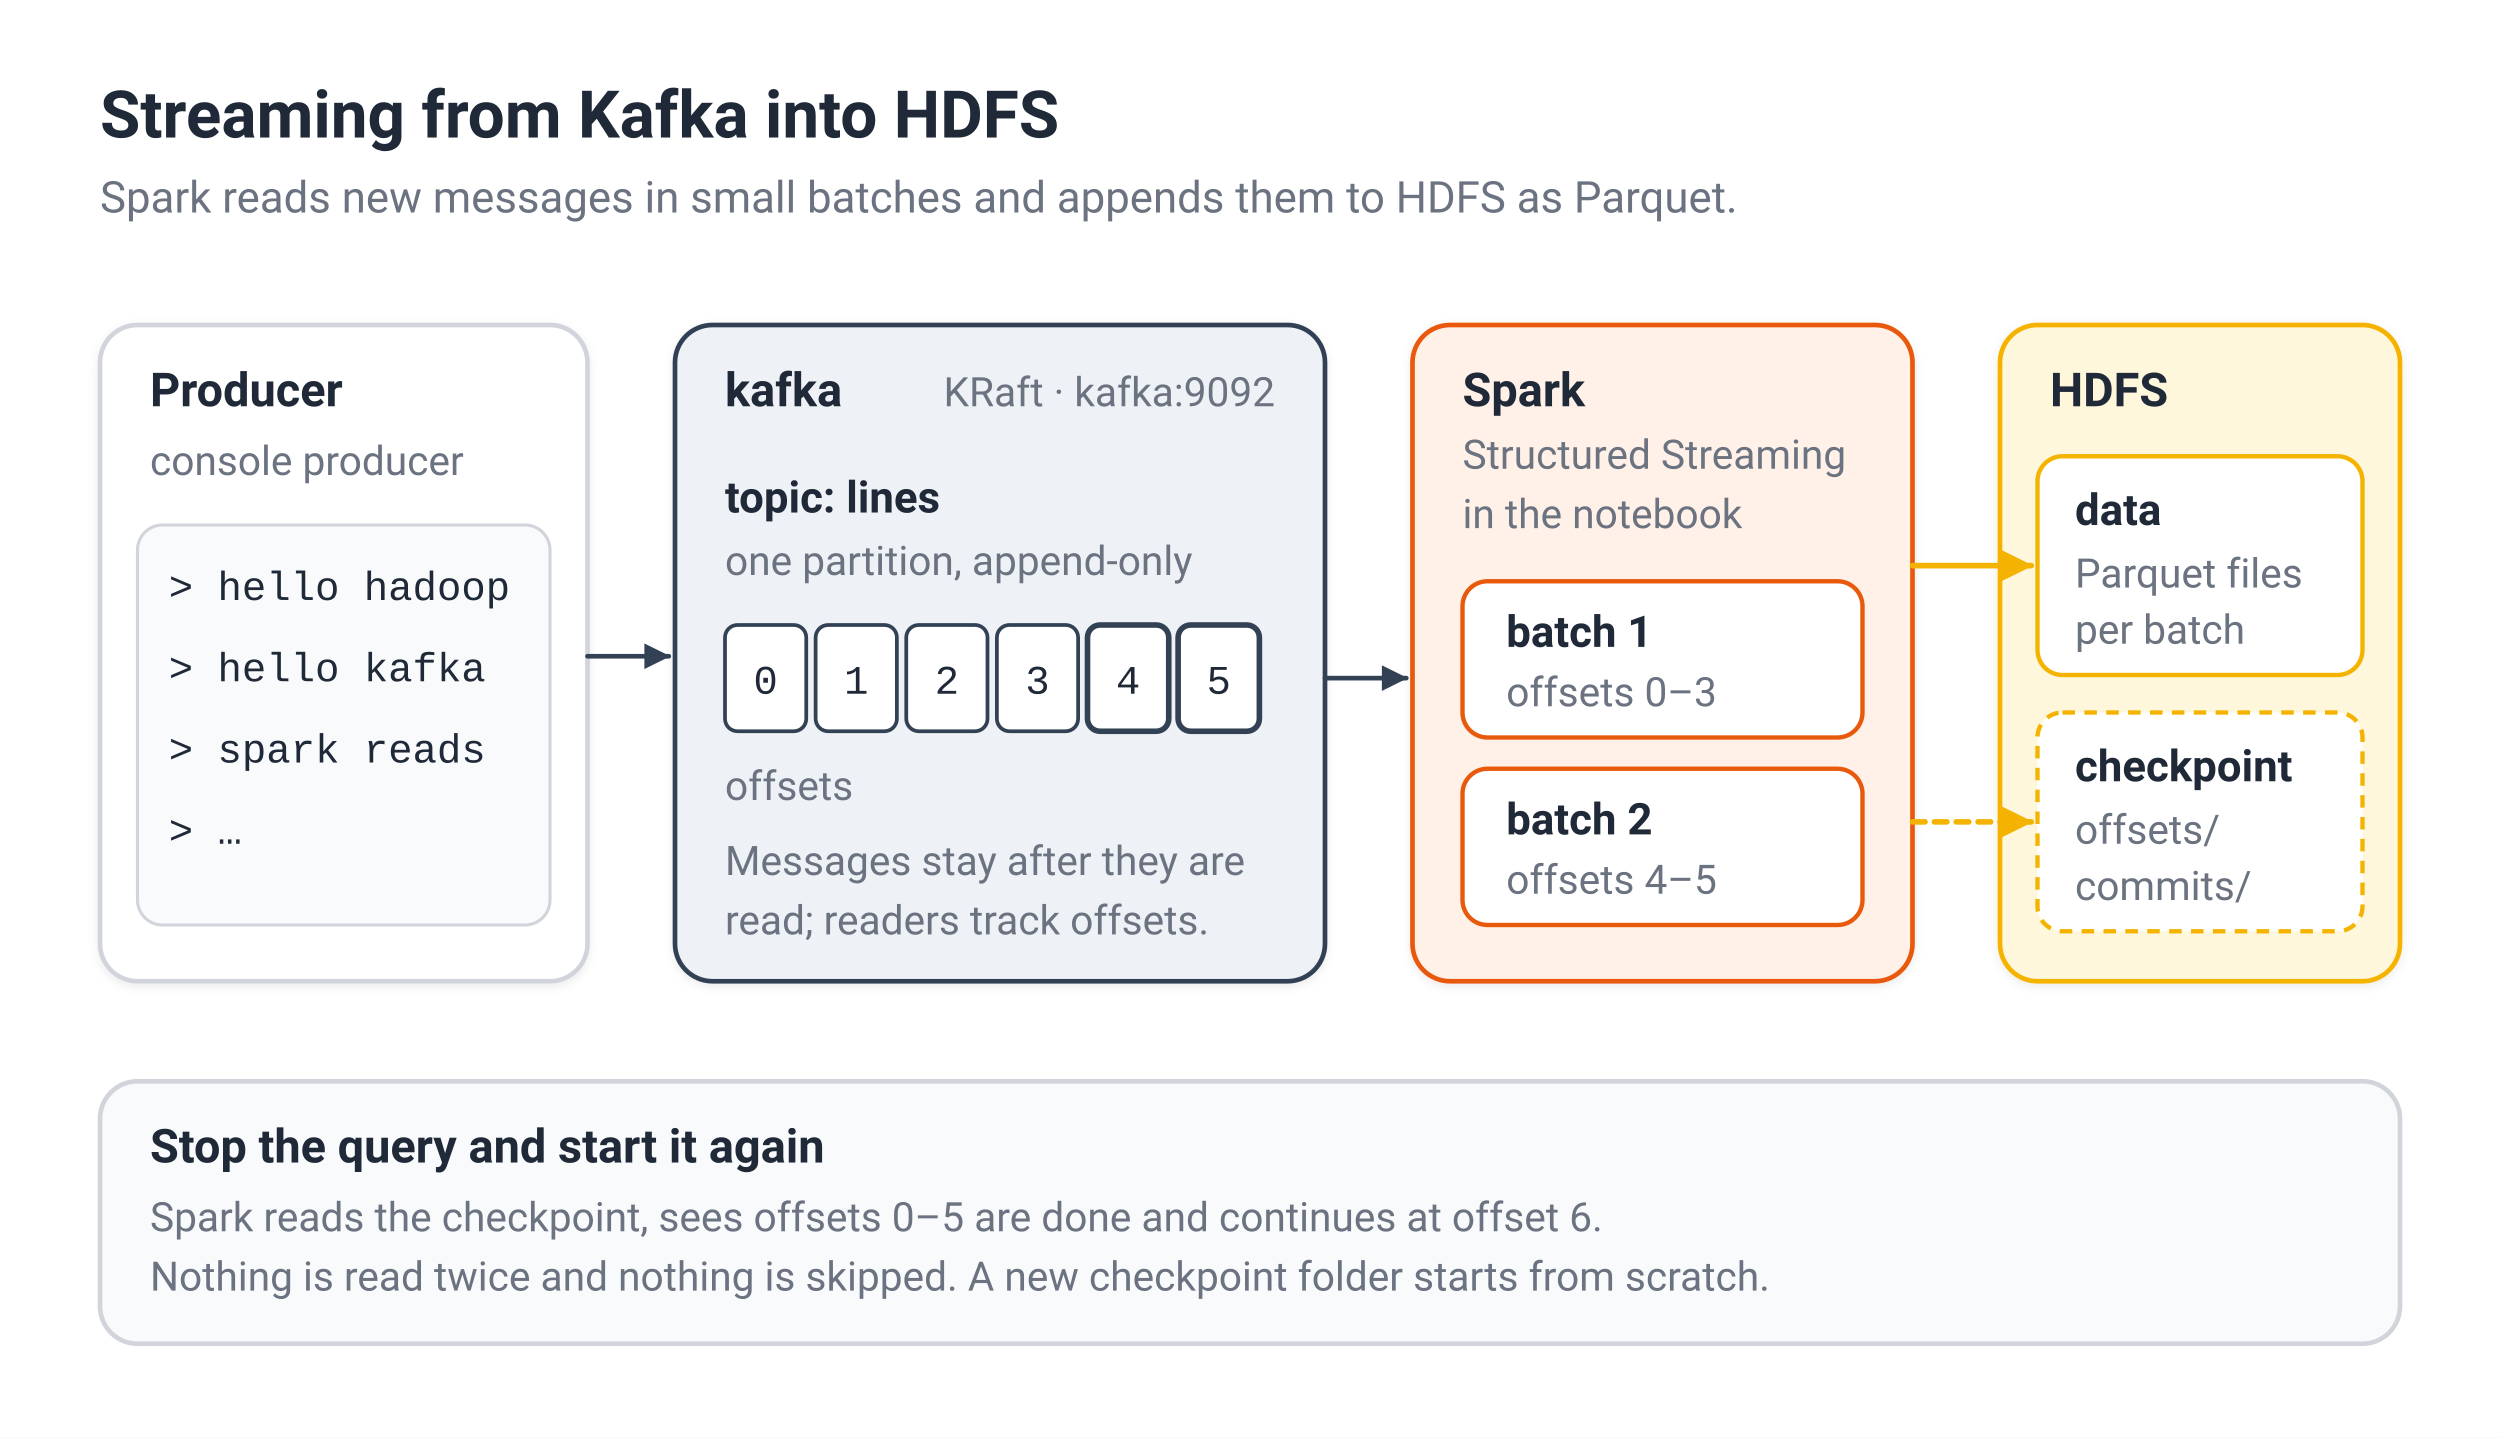
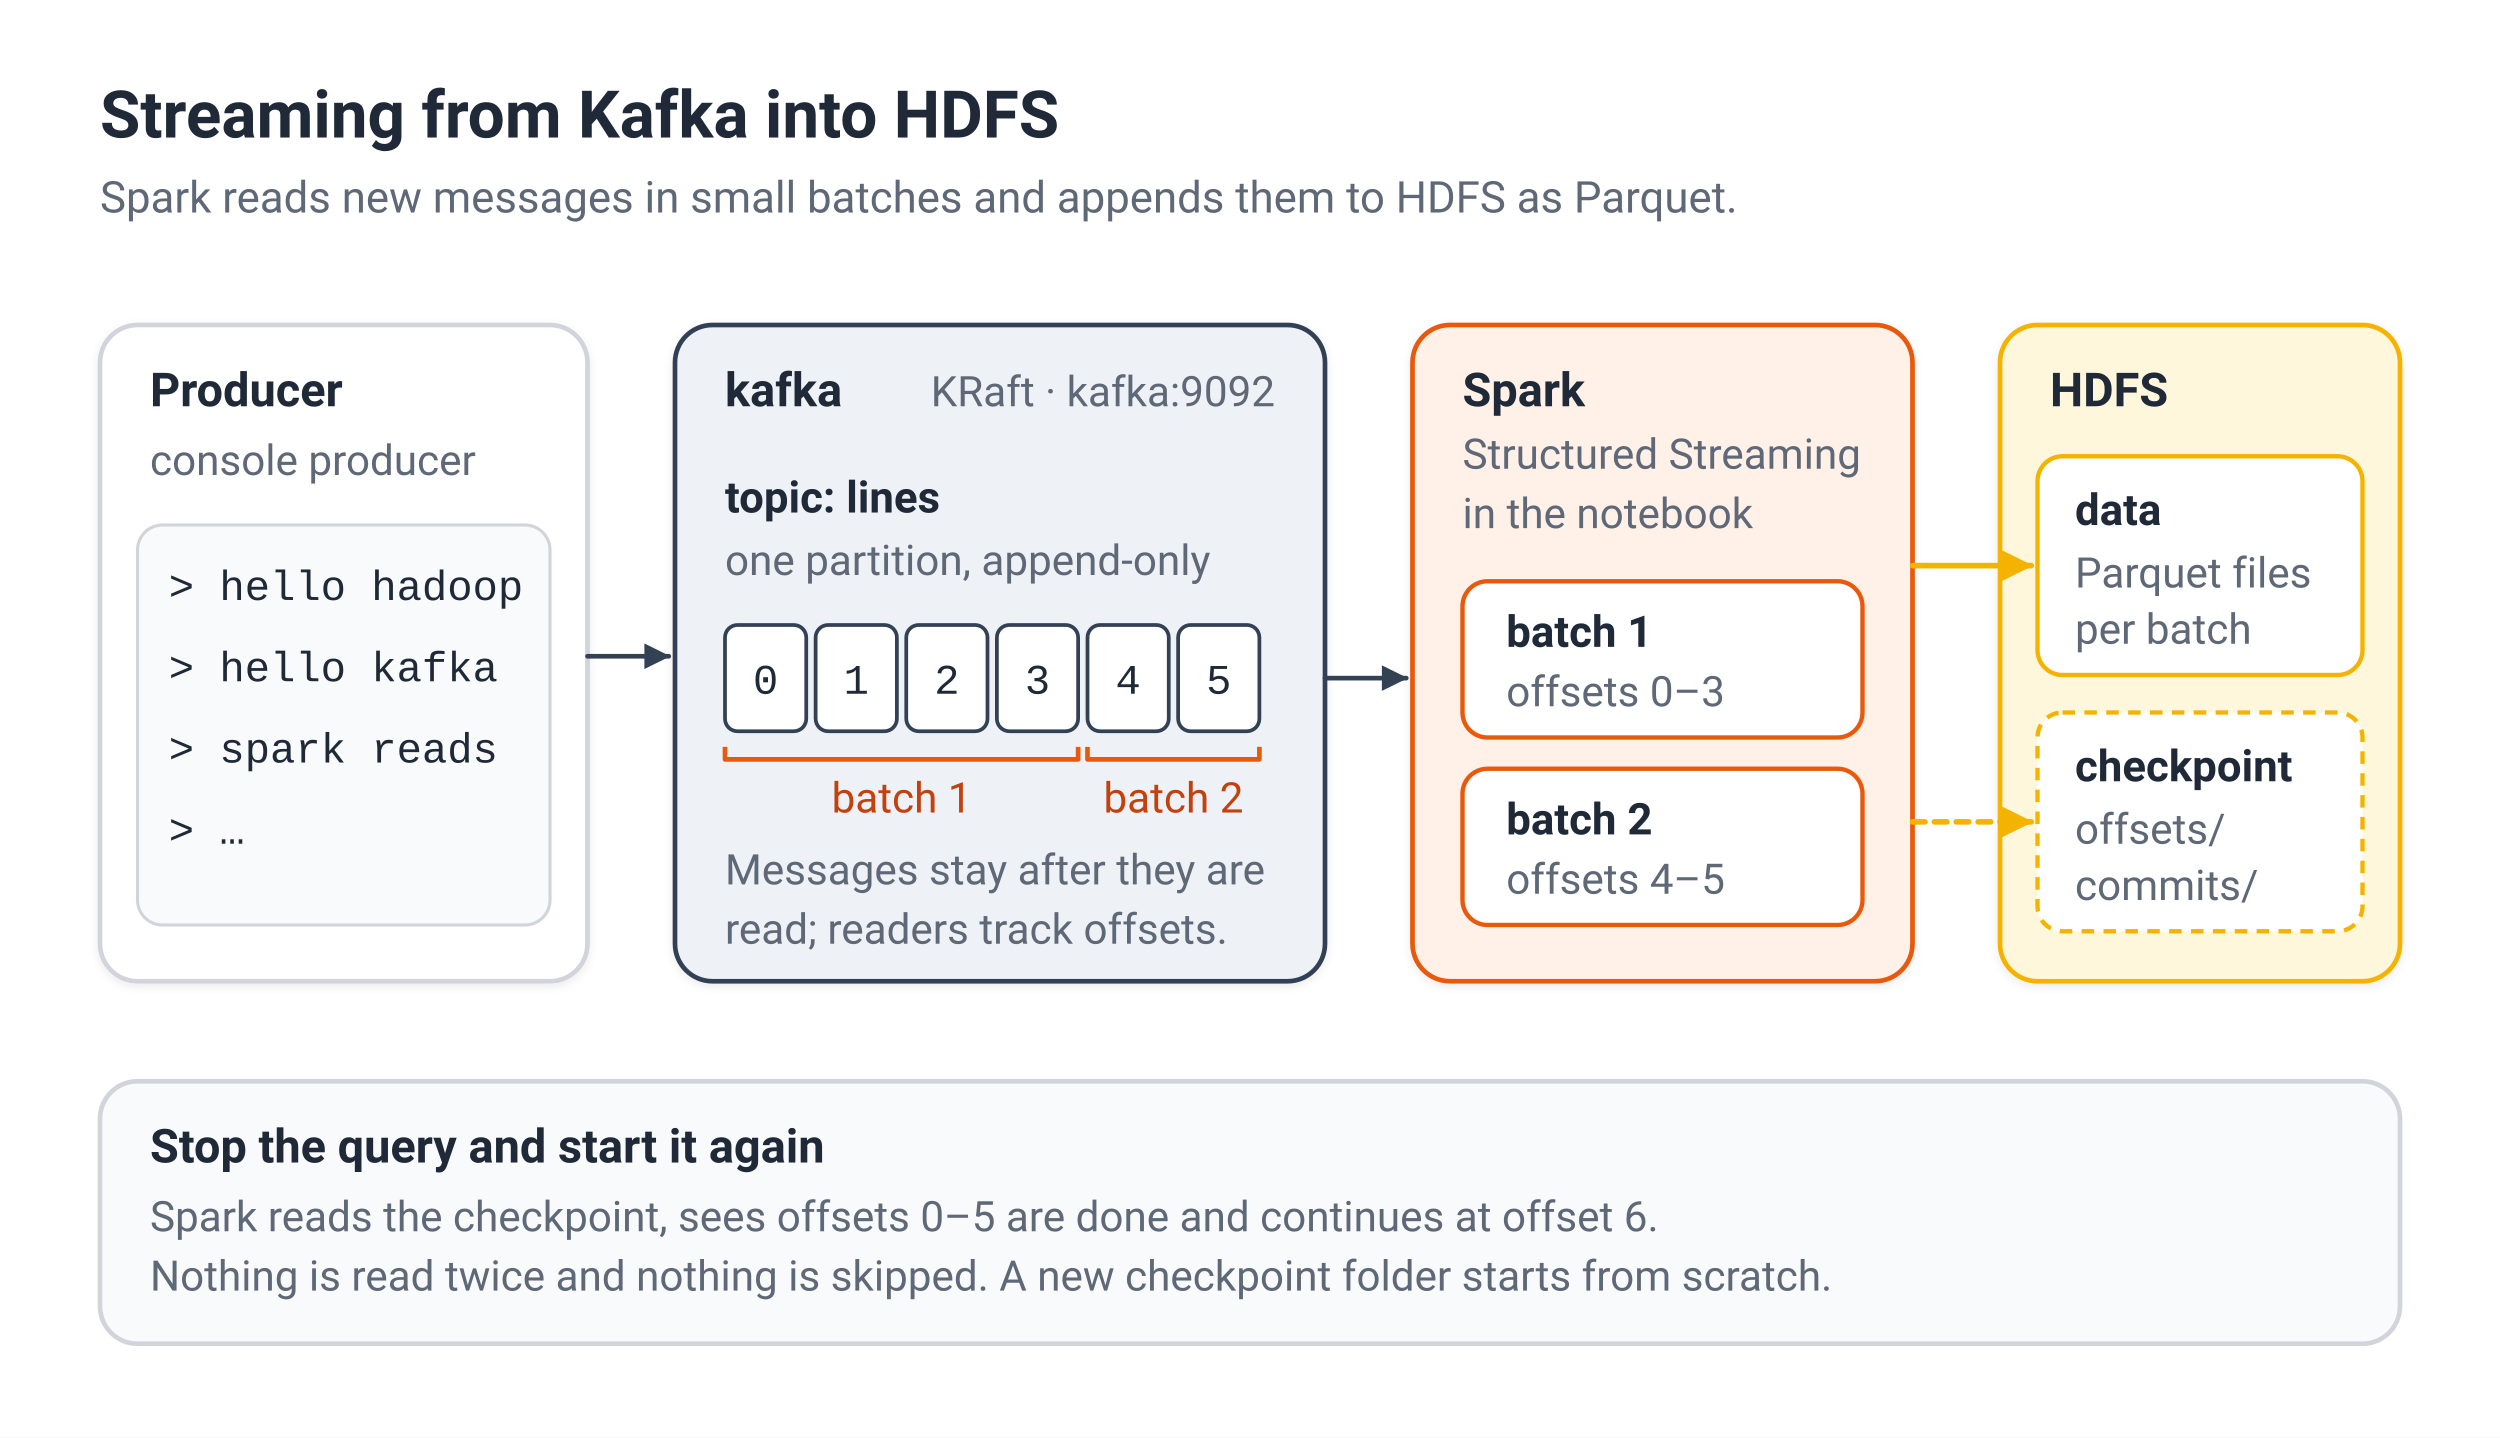
<svg xmlns="http://www.w3.org/2000/svg" width="800" height="460" viewBox="0 0 800 460" role="img" aria-labelledby="title desc" font-family="-apple-system, BlinkMacSystemFont, 'Segoe UI', Roboto, Helvetica, Arial, sans-serif">
  <style>text{font-family:-apple-system, BlinkMacSystemFont, 'Segoe UI', Roboto, Helvetica, Arial, sans-serif;fill:#1f2937}
.t{font-size:21px;font-weight:700}
- .st{font-size:14px;fill:#6b7280}
+ .st{font-size:14px;fill:#5f6877}
.h{font-size:15px;font-weight:600}
.hs{font-size:14px;font-weight:600}
.b{font-size:14px}
- .s{font-size:13px;fill:#6b7280}
- .m{font-family:ui-monospace, SFMono-Regular, Menlo, Consolas, 'Liberation Mono', monospace;font-size:13px}
- .ms{font-family:ui-monospace, SFMono-Regular, Menlo, Consolas, 'Liberation Mono', monospace;font-size:13px;fill:#6b7280}
+ .s{font-size:13.5px;fill:#5f6877}
+ .m{font-family:ui-monospace, SFMono-Regular, Menlo, Consolas, 'Liberation Mono', monospace;font-size:13.5px}
+ .ms{font-family:ui-monospace, SFMono-Regular, Menlo, Consolas, 'Liberation Mono', monospace;font-size:13.5px;fill:#5f6877}
.n{font-size:13px;font-weight:700;fill:#ffffff}</style>
  <defs>
    <filter id="sh" x="-5%" y="-5%" width="110%" height="125%">
      <feDropShadow dx="0" dy="1" stdDeviation="1.5" flood-color="#0f172a" flood-opacity="0.08" />
    </filter>
    <marker id="a334155" viewBox="0 0 10 10" refX="8.5" refY="5" markerWidth="6.5" markerHeight="6.5" orient="auto-start-reverse">
      <path d="M0.5 0.8 L9 5 L0.5 9.2 z" fill="#334155" />
    </marker>
    <marker id="af5b301" viewBox="0 0 10 10" refX="8.5" refY="5" markerWidth="6.5" markerHeight="6.5" orient="auto-start-reverse">
      <path d="M0.5 0.8 L9 5 L0.5 9.2 z" fill="#f5b301" />
    </marker>
  </defs>
  <rect width="800" height="460" fill="#ffffff" />
  <text x="32" y="44" class="t">Streaming from Kafka into HDFS</text>
  <text x="32" y="68" class="st">Spark reads new messages in small batches and appends them to HDFS as Parquet.</text>
  <rect x="32" y="104" width="156" height="210" rx="12" fill="#ffffff" stroke="#d1d5db" stroke-width="1.5" filter="url(#sh)" />
  <text x="48" y="130" class="h">Producer</text>
  <text x="48" y="152" class="s">console producer</text>
  <rect x="44" y="168" width="132" height="128" rx="8" fill="#f8fafc" stroke="#d1d5db" stroke-width="1" />
  <text x="54" y="192" class="m">&gt; hello hadoop</text>
  <text x="54" y="218" class="m">&gt; hello kafka</text>
  <text x="54" y="244" class="m">&gt; spark reads</text>
  <text x="54" y="270" class="m">&gt; …</text>
  <rect x="216" y="104" width="208" height="210" rx="12" fill="#eef2f6" stroke="#334155" stroke-width="1.5" filter="url(#sh)" />
  <text x="232" y="130" class="h">kafka</text>
  <text x="408" y="130" class="s" text-anchor="end">KRaft · kafka:9092</text>
  <text x="232" y="164" class="hs">topic: lines</text>
  <text x="232" y="184" class="s">one partition, append-only</text>
  <rect x="232" y="200" width="26" height="34" rx="4" fill="#ffffff" stroke="#334155" stroke-width="1.2" />
  <text x="245" y="222" class="m" text-anchor="middle">0</text>
  <rect x="261" y="200" width="26" height="34" rx="4" fill="#ffffff" stroke="#334155" stroke-width="1.2" />
  <text x="274" y="222" class="m" text-anchor="middle">1</text>
  <rect x="290" y="200" width="26" height="34" rx="4" fill="#ffffff" stroke="#334155" stroke-width="1.2" />
  <text x="303" y="222" class="m" text-anchor="middle">2</text>
  <rect x="319" y="200" width="26" height="34" rx="4" fill="#ffffff" stroke="#334155" stroke-width="1.2" />
  <text x="332" y="222" class="m" text-anchor="middle">3</text>
-   <rect x="348" y="200" width="26" height="34" rx="4" fill="#ffffff" stroke="#334155" stroke-width="1.8" />
+   <rect x="348" y="200" width="26" height="34" rx="4" fill="#ffffff" stroke="#334155" stroke-width="1.2" />
  <text x="361" y="222" class="m" text-anchor="middle">4</text>
-   <rect x="377" y="200" width="26" height="34" rx="4" fill="#ffffff" stroke="#334155" stroke-width="1.8" />
+   <rect x="377" y="200" width="26" height="34" rx="4" fill="#ffffff" stroke="#334155" stroke-width="1.2" />
  <text x="390" y="222" class="m" text-anchor="middle">5</text>
-   <text x="232" y="256" class="s">offsets</text>
-   <text x="232" y="280" class="s">Messages stay after they are</text>
-   <text x="232" y="299" class="s">read; readers track offsets.</text>
+   <path d="M232 239 v4 h113 v-4" fill="none" stroke="#e8590c" stroke-width="1.5" stroke-linejoin="round" />
+   <text x="288.5" y="260" class="s" text-anchor="middle" style="fill:#c2410c">batch 1</text>
+   <path d="M348 239 v4 h55 v-4" fill="none" stroke="#e8590c" stroke-width="1.5" stroke-linejoin="round" />
+   <text x="375.5" y="260" class="s" text-anchor="middle" style="fill:#c2410c">batch 2</text>
+   <text x="232" y="283" class="s">Messages stay after they are</text>
+   <text x="232" y="302" class="s">read; readers track offsets.</text>
  <path d="M188 210 L214 210" fill="none" stroke="#334155" stroke-width="1.5" stroke-linecap="round" stroke-linejoin="round" marker-end="url(#a334155)" />
  <rect x="452" y="104" width="160" height="210" rx="12" fill="#fff1e8" stroke="#e8590c" stroke-width="1.5" filter="url(#sh)" />
  <text x="468" y="130" class="h">Spark</text>
  <text x="468" y="150" class="s">Structured Streaming</text>
  <text x="468" y="169" class="s">in the notebook</text>
  <rect x="468" y="186" width="128" height="50" rx="8" fill="#ffffff" stroke="#e8590c" stroke-width="1.4" />
  <text x="482" y="207" class="hs">batch 1</text>
  <text x="482" y="226" class="s">offsets 0–3</text>
  <rect x="468" y="246" width="128" height="50" rx="8" fill="#ffffff" stroke="#e8590c" stroke-width="1.4" />
  <text x="482" y="267" class="hs">batch 2</text>
  <text x="482" y="286" class="s">offsets 4–5</text>
  <path d="M424 217 L450 217" fill="none" stroke="#334155" stroke-width="1.5" stroke-linecap="round" stroke-linejoin="round" marker-end="url(#a334155)" />
  <rect x="640" y="104" width="128" height="210" rx="12" fill="#fff7db" stroke="#f5b301" stroke-width="1.5" filter="url(#sh)" />
  <text x="656" y="130" class="h">HDFS</text>
  <rect x="652" y="146" width="104" height="70" rx="8" fill="#ffffff" stroke="#f5b301" stroke-width="1.4" />
  <text x="664" y="168" class="hs">data</text>
  <text x="664" y="188" class="s">Parquet files</text>
  <text x="664" y="206" class="s">per batch</text>
  <rect x="652" y="228" width="104" height="70" rx="8" fill="#ffffff" stroke="#f5b301" stroke-width="1.4" stroke-dasharray="4 3" />
  <text x="664" y="250" class="hs">checkpoint</text>
  <text x="664" y="270" class="s">offsets/</text>
  <text x="664" y="288" class="s">commits/</text>
  <path d="M612 181 L650 181" fill="none" stroke="#f5b301" stroke-width="1.8" stroke-linecap="round" stroke-linejoin="round" marker-end="url(#af5b301)" />
  <path d="M612 263 L650 263" fill="none" stroke="#f5b301" stroke-width="1.8" stroke-linecap="round" stroke-linejoin="round" stroke-dasharray="4 3" marker-end="url(#af5b301)" />
  <rect x="32" y="346" width="736" height="84" rx="12" fill="#f8fafc" stroke="#d1d5db" stroke-width="1.5" />
  <text x="48" y="372" class="h">Stop the query and start it again</text>
  <text x="48" y="394" class="s">Spark reads the checkpoint, sees offsets 0–5 are done and continues at offset 6.</text>
  <text x="48" y="413" class="s">Nothing is read twice and nothing is skipped. A new checkpoint folder starts from scratch.</text>
</svg>
